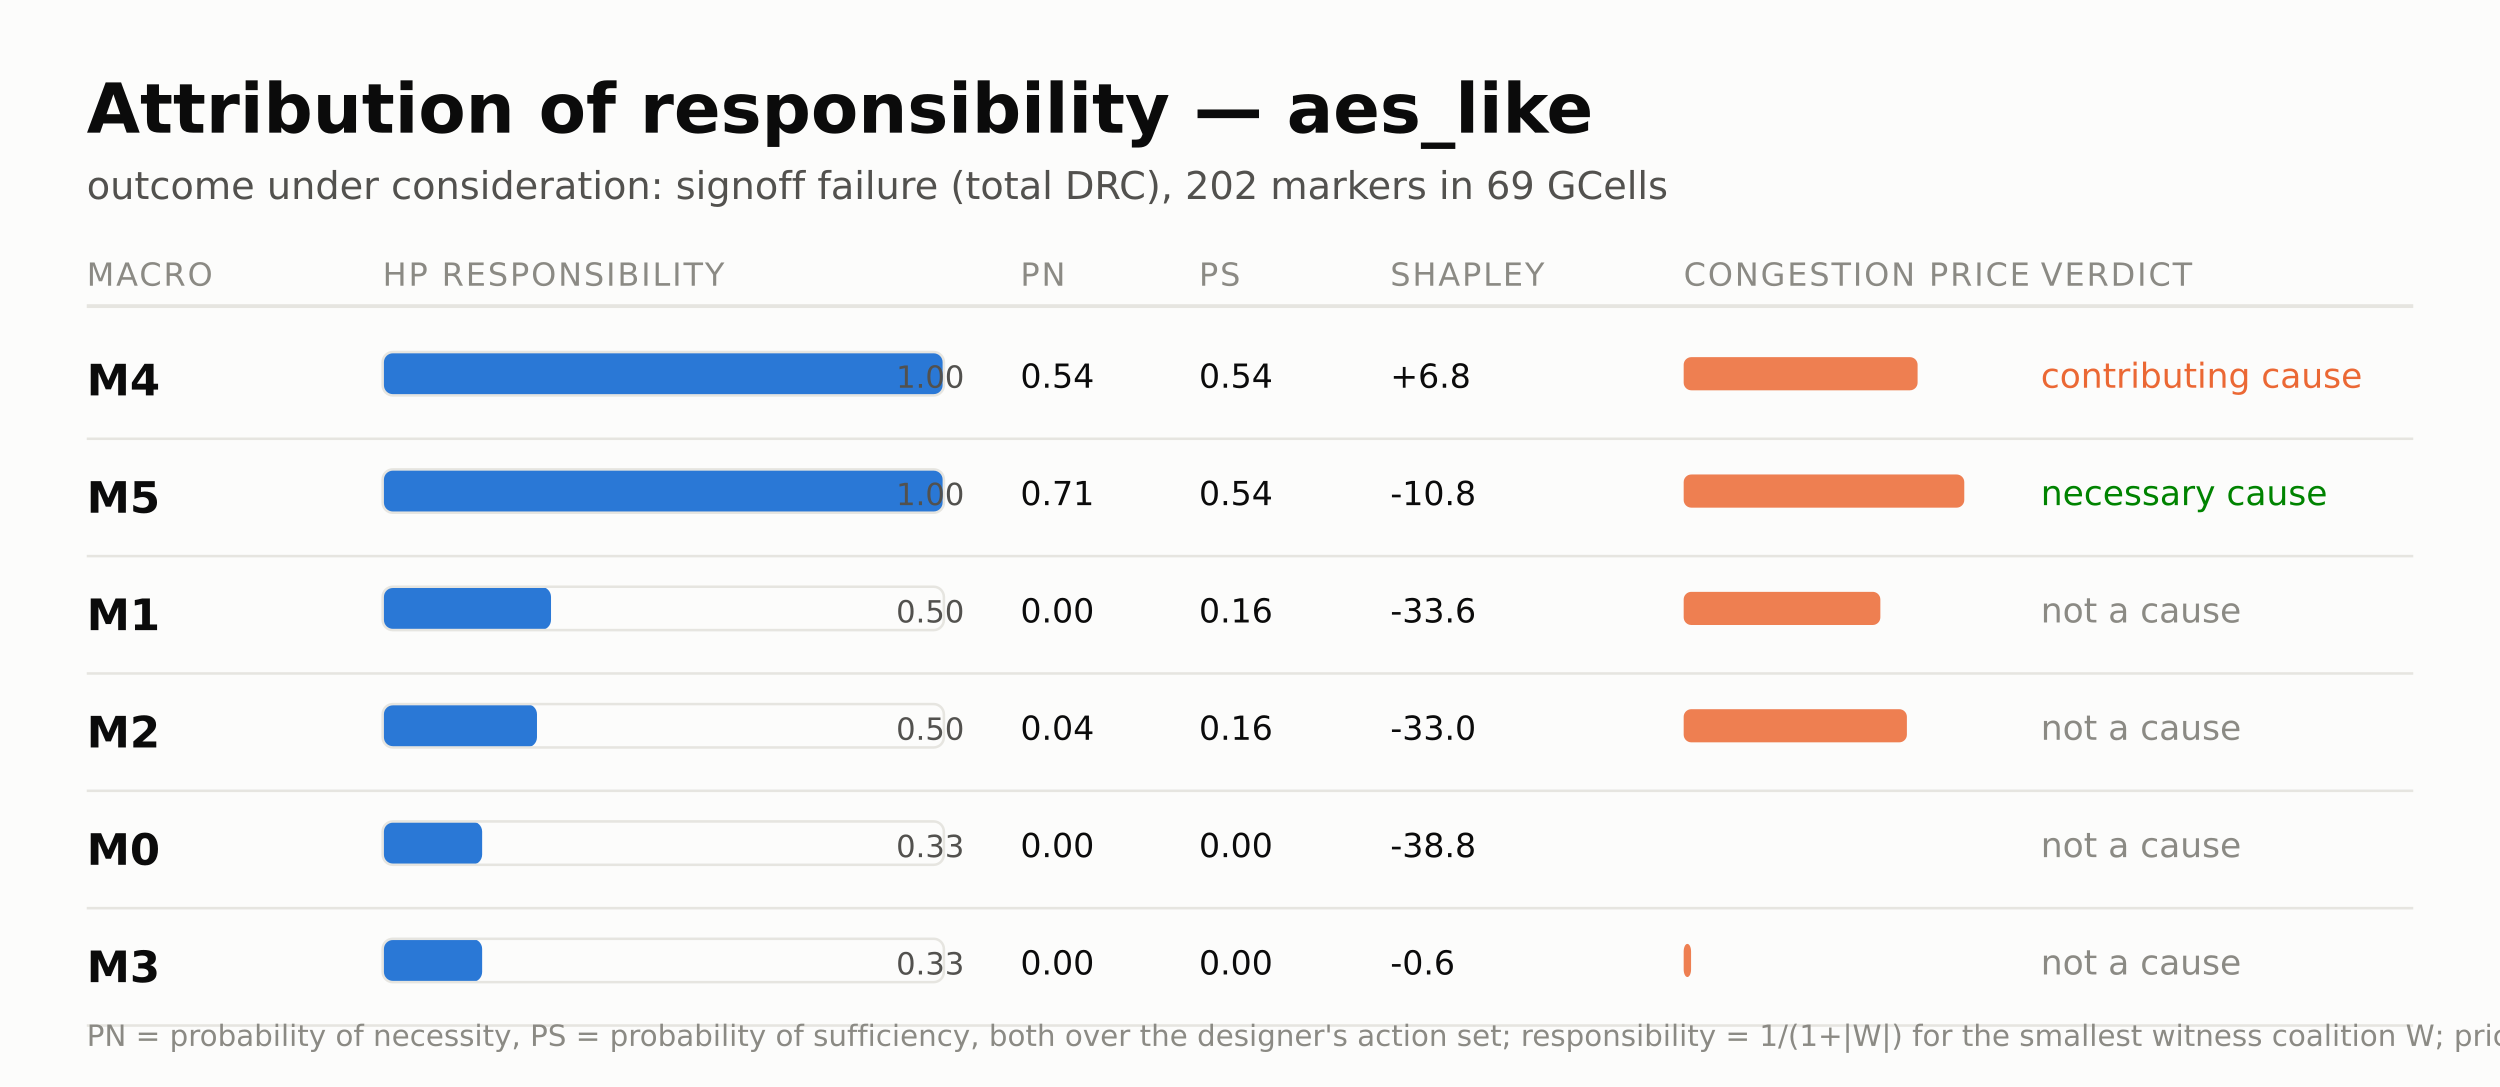
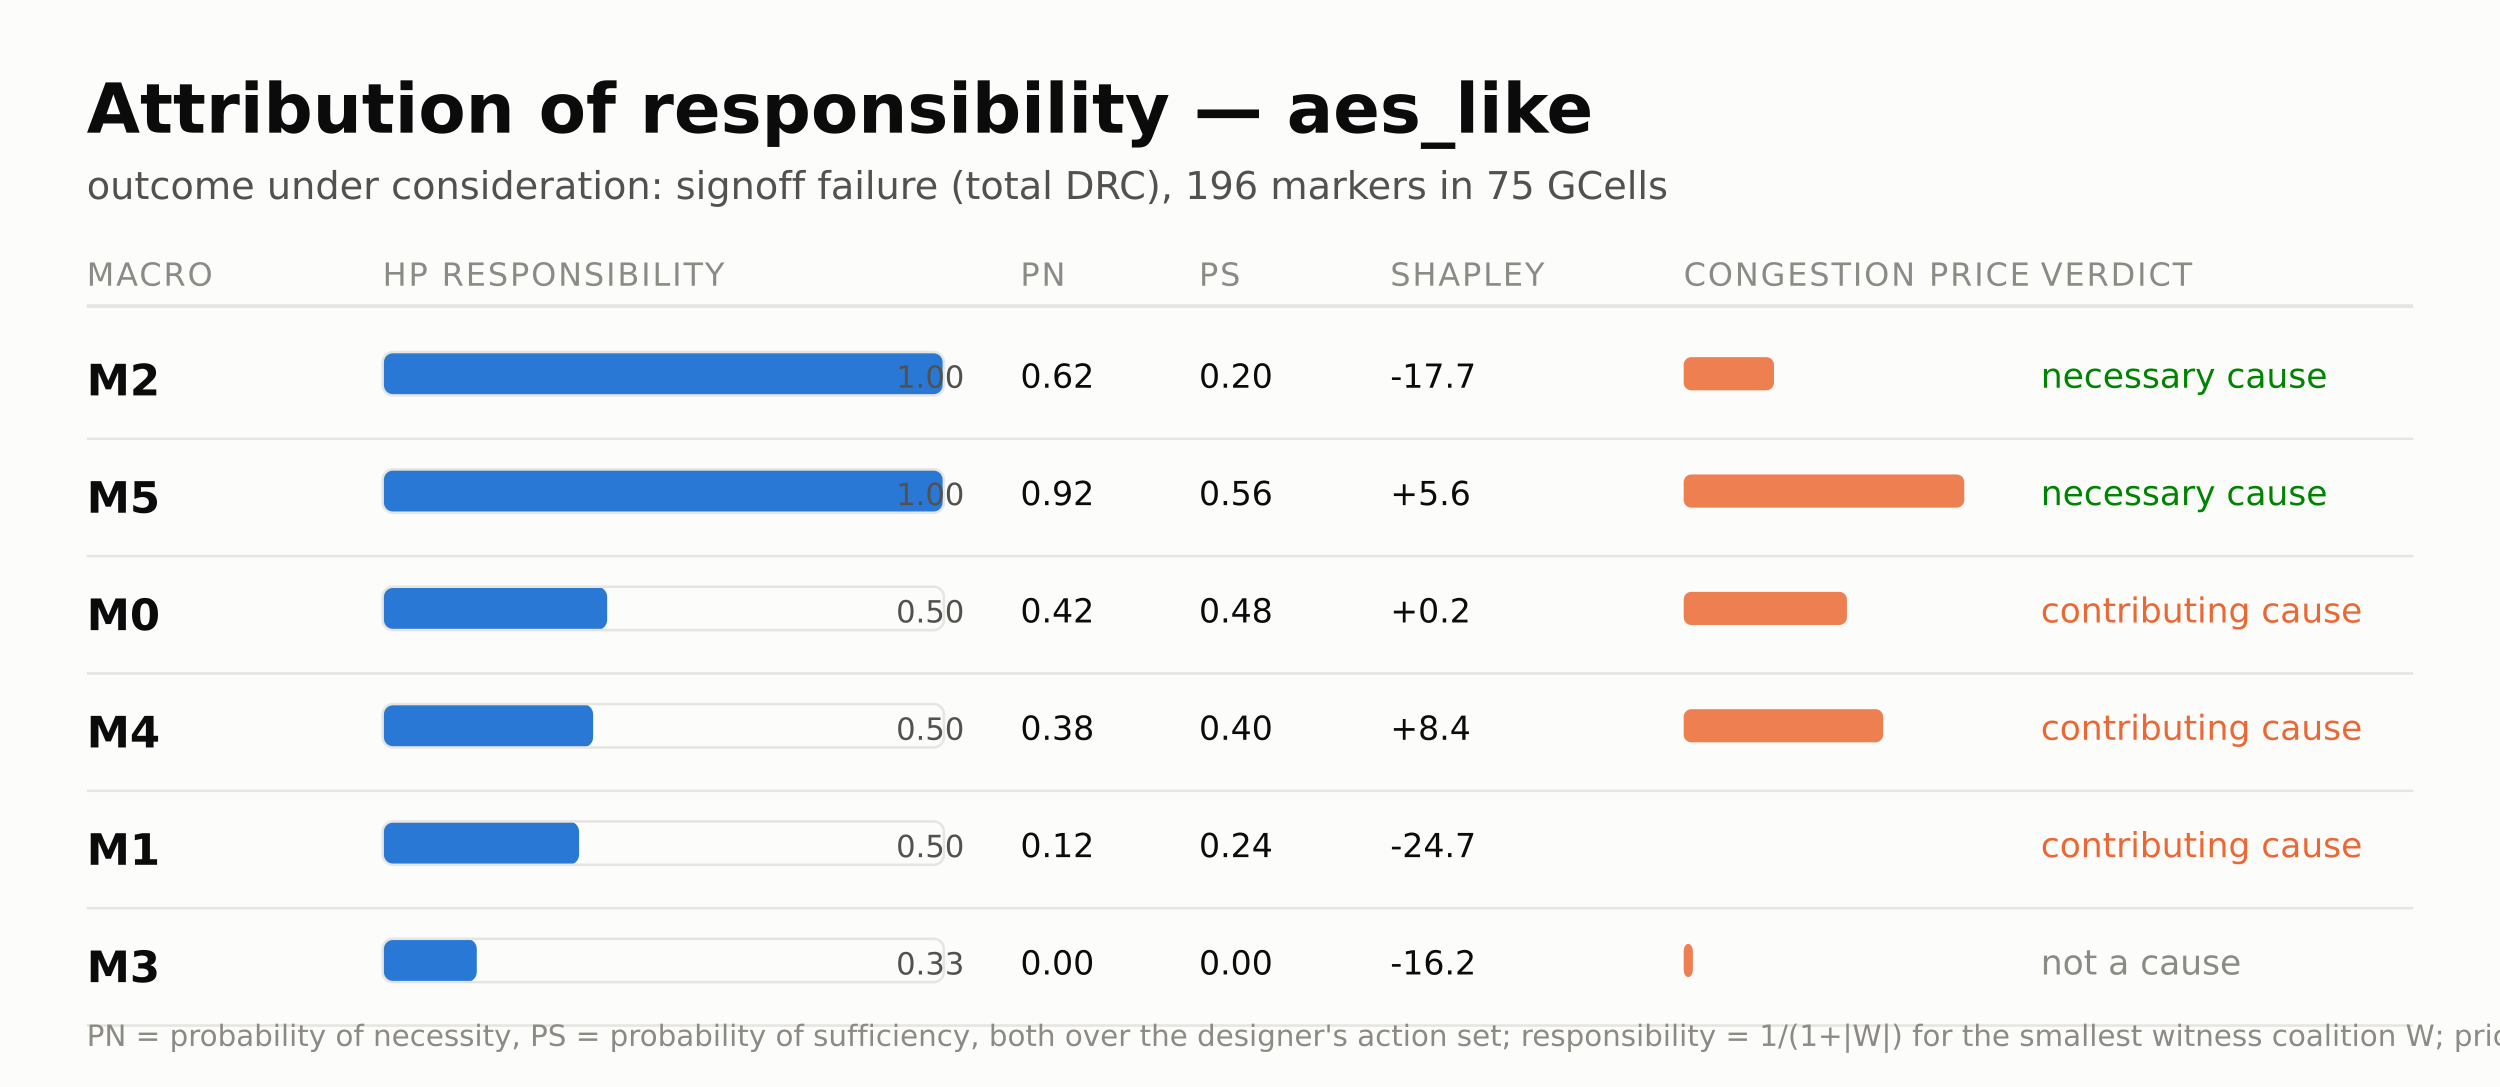
<svg xmlns="http://www.w3.org/2000/svg" width="980" height="426" viewBox="0 0 980 426" font-family="DejaVu Sans, Helvetica, Arial, sans-serif">
  <rect width="980" height="426" fill="#fcfcfb" />
  <text x="34" y="52" font-size="27" font-weight="bold" fill="#0b0b0b">Attribution of responsibility — aes_like</text>
-   <text x="34" y="78" font-size="15" fill="#52514e">outcome under consideration: signoff failure (total DRC), 202 markers in 69 GCells</text>
+   <text x="34" y="78" font-size="15" fill="#52514e">outcome under consideration: signoff failure (total DRC), 196 markers in 75 GCells</text>
  <text x="34" y="112" font-size="12.5" fill="#8b8a84" letter-spacing="0.06em">MACRO</text>
  <text x="150" y="112" font-size="12.5" fill="#8b8a84" letter-spacing="0.06em">HP RESPONSIBILITY</text>
  <text x="400" y="112" font-size="12.5" fill="#8b8a84" letter-spacing="0.06em">PN</text>
  <text x="470" y="112" font-size="12.5" fill="#8b8a84" letter-spacing="0.06em">PS</text>
  <text x="545" y="112" font-size="12.5" fill="#8b8a84" letter-spacing="0.06em">SHAPLEY</text>
  <text x="660" y="112" font-size="12.5" fill="#8b8a84" letter-spacing="0.06em">CONGESTION PRICE</text>
  <text x="800" y="112" font-size="12.5" fill="#8b8a84" letter-spacing="0.06em">VERDICT</text>
  <line x1="34" y1="120" x2="946" y2="120" stroke="#e6e5e0" stroke-width="1.5" />
-   <text x="34" y="155" font-size="17" font-weight="bold" fill="#0b0b0b">M4</text>
+   <text x="34" y="155" font-size="17" font-weight="bold" fill="#0b0b0b">M2</text>
  <rect x="150" y="138" width="220.0" height="17" rx="4" fill="#2a78d6" />
  <rect x="150" y="138" width="220" height="17" rx="4" fill="none" stroke="#e6e5e0" />
  <text x="378" y="152" font-size="12" fill="#52514e" text-anchor="end">1.00</text>
-   <text x="400" y="152" font-size="13" fill="#0b0b0b">0.54</text>
-   <text x="470" y="152" font-size="13" fill="#0b0b0b">0.54</text>
-   <text x="545" y="152" font-size="13" fill="#0b0b0b">+6.8</text>
-   <rect x="660" y="140" width="91.7" height="13" rx="3" fill="#eb6834" opacity="0.85" />
-   <text x="800" y="152" font-size="13.5" fill="#eb6834">contributing cause</text>
+   <text x="400" y="152" font-size="13" fill="#0b0b0b">0.62</text>
+   <text x="470" y="152" font-size="13" fill="#0b0b0b">0.20</text>
+   <text x="545" y="152" font-size="13" fill="#0b0b0b">-17.7</text>
+   <rect x="660" y="140" width="35.4" height="13" rx="3" fill="#eb6834" opacity="0.85" />
+   <text x="800" y="152" font-size="13.5" fill="#008300">necessary cause</text>
  <line x1="34" y1="172" x2="946" y2="172" stroke="#e6e5e0" />
  <text x="34" y="201" font-size="17" font-weight="bold" fill="#0b0b0b">M5</text>
  <rect x="150" y="184" width="220.0" height="17" rx="4" fill="#2a78d6" />
  <rect x="150" y="184" width="220" height="17" rx="4" fill="none" stroke="#e6e5e0" />
  <text x="378" y="198" font-size="12" fill="#52514e" text-anchor="end">1.00</text>
-   <text x="400" y="198" font-size="13" fill="#0b0b0b">0.71</text>
-   <text x="470" y="198" font-size="13" fill="#0b0b0b">0.54</text>
-   <text x="545" y="198" font-size="13" fill="#0b0b0b">-10.8</text>
+   <text x="400" y="198" font-size="13" fill="#0b0b0b">0.92</text>
+   <text x="470" y="198" font-size="13" fill="#0b0b0b">0.56</text>
+   <text x="545" y="198" font-size="13" fill="#0b0b0b">+5.6</text>
  <rect x="660" y="186" width="110.0" height="13" rx="3" fill="#eb6834" opacity="0.85" />
  <text x="800" y="198" font-size="13.5" fill="#008300">necessary cause</text>
  <line x1="34" y1="218" x2="946" y2="218" stroke="#e6e5e0" />
-   <text x="34" y="247" font-size="17" font-weight="bold" fill="#0b0b0b">M1</text>
-   <rect x="150" y="230" width="66.0" height="17" rx="4" fill="#2a78d6" />
+   <text x="34" y="247" font-size="17" font-weight="bold" fill="#0b0b0b">M0</text>
+   <rect x="150" y="230" width="88.0" height="17" rx="4" fill="#2a78d6" />
  <rect x="150" y="230" width="220" height="17" rx="4" fill="none" stroke="#e6e5e0" />
  <text x="378" y="244" font-size="12" fill="#52514e" text-anchor="end">0.50</text>
-   <text x="400" y="244" font-size="13" fill="#0b0b0b">0.00</text>
-   <text x="470" y="244" font-size="13" fill="#0b0b0b">0.16</text>
-   <text x="545" y="244" font-size="13" fill="#0b0b0b">-33.6</text>
-   <rect x="660" y="232" width="77.1" height="13" rx="3" fill="#eb6834" opacity="0.85" />
-   <text x="800" y="244" font-size="13.5" fill="#8b8a84">not a cause</text>
+   <text x="400" y="244" font-size="13" fill="#0b0b0b">0.42</text>
+   <text x="470" y="244" font-size="13" fill="#0b0b0b">0.48</text>
+   <text x="545" y="244" font-size="13" fill="#0b0b0b">+0.2</text>
+   <rect x="660" y="232" width="64.0" height="13" rx="3" fill="#eb6834" opacity="0.85" />
+   <text x="800" y="244" font-size="13.5" fill="#eb6834">contributing cause</text>
  <line x1="34" y1="264" x2="946" y2="264" stroke="#e6e5e0" />
-   <text x="34" y="293" font-size="17" font-weight="bold" fill="#0b0b0b">M2</text>
-   <rect x="150" y="276" width="60.5" height="17" rx="4" fill="#2a78d6" />
+   <text x="34" y="293" font-size="17" font-weight="bold" fill="#0b0b0b">M4</text>
+   <rect x="150" y="276" width="82.5" height="17" rx="4" fill="#2a78d6" />
  <rect x="150" y="276" width="220" height="17" rx="4" fill="none" stroke="#e6e5e0" />
  <text x="378" y="290" font-size="12" fill="#52514e" text-anchor="end">0.50</text>
-   <text x="400" y="290" font-size="13" fill="#0b0b0b">0.04</text>
-   <text x="470" y="290" font-size="13" fill="#0b0b0b">0.16</text>
-   <text x="545" y="290" font-size="13" fill="#0b0b0b">-33.0</text>
-   <rect x="660" y="278" width="87.5" height="13" rx="3" fill="#eb6834" opacity="0.85" />
-   <text x="800" y="290" font-size="13.5" fill="#8b8a84">not a cause</text>
+   <text x="400" y="290" font-size="13" fill="#0b0b0b">0.38</text>
+   <text x="470" y="290" font-size="13" fill="#0b0b0b">0.40</text>
+   <text x="545" y="290" font-size="13" fill="#0b0b0b">+8.4</text>
+   <rect x="660" y="278" width="78.2" height="13" rx="3" fill="#eb6834" opacity="0.85" />
+   <text x="800" y="290" font-size="13.5" fill="#eb6834">contributing cause</text>
  <line x1="34" y1="310" x2="946" y2="310" stroke="#e6e5e0" />
-   <text x="34" y="339" font-size="17" font-weight="bold" fill="#0b0b0b">M0</text>
-   <rect x="150" y="322" width="39.0" height="17" rx="4" fill="#2a78d6" />
+   <text x="34" y="339" font-size="17" font-weight="bold" fill="#0b0b0b">M1</text>
+   <rect x="150" y="322" width="77.0" height="17" rx="4" fill="#2a78d6" />
  <rect x="150" y="322" width="220" height="17" rx="4" fill="none" stroke="#e6e5e0" />
-   <text x="378" y="336" font-size="12" fill="#52514e" text-anchor="end">0.33</text>
-   <text x="400" y="336" font-size="13" fill="#0b0b0b">0.00</text>
-   <text x="470" y="336" font-size="13" fill="#0b0b0b">0.00</text>
-   <text x="545" y="336" font-size="13" fill="#0b0b0b">-38.8</text>
+   <text x="378" y="336" font-size="12" fill="#52514e" text-anchor="end">0.50</text>
+   <text x="400" y="336" font-size="13" fill="#0b0b0b">0.12</text>
+   <text x="470" y="336" font-size="13" fill="#0b0b0b">0.24</text>
+   <text x="545" y="336" font-size="13" fill="#0b0b0b">-24.7</text>
  <rect x="660" y="324" width="0.0" height="13" rx="3" fill="#eb6834" opacity="0.85" />
-   <text x="800" y="336" font-size="13.5" fill="#8b8a84">not a cause</text>
+   <text x="800" y="336" font-size="13.5" fill="#eb6834">contributing cause</text>
  <line x1="34" y1="356" x2="946" y2="356" stroke="#e6e5e0" />
  <text x="34" y="385" font-size="17" font-weight="bold" fill="#0b0b0b">M3</text>
-   <rect x="150" y="368" width="39.0" height="17" rx="4" fill="#2a78d6" />
+   <rect x="150" y="368" width="36.9" height="17" rx="4" fill="#2a78d6" />
  <rect x="150" y="368" width="220" height="17" rx="4" fill="none" stroke="#e6e5e0" />
  <text x="378" y="382" font-size="12" fill="#52514e" text-anchor="end">0.33</text>
  <text x="400" y="382" font-size="13" fill="#0b0b0b">0.00</text>
  <text x="470" y="382" font-size="13" fill="#0b0b0b">0.00</text>
-   <text x="545" y="382" font-size="13" fill="#0b0b0b">-0.6</text>
-   <rect x="660" y="370" width="2.9" height="13" rx="3" fill="#eb6834" opacity="0.85" />
+   <text x="545" y="382" font-size="13" fill="#0b0b0b">-16.2</text>
+   <rect x="660" y="370" width="3.6" height="13" rx="3" fill="#eb6834" opacity="0.85" />
  <text x="800" y="382" font-size="13.5" fill="#8b8a84">not a cause</text>
  <line x1="34" y1="402" x2="946" y2="402" stroke="#e6e5e0" />
  <text x="34" y="410" font-size="11.5" fill="#8b8a84">PN = probability of necessity, PS = probability of sufficiency, both over the designer's action set; responsibility = 1/(1+|W|) for the smallest witness coalition W; price in units of routing cost imposed on other nets.</text>
</svg>
